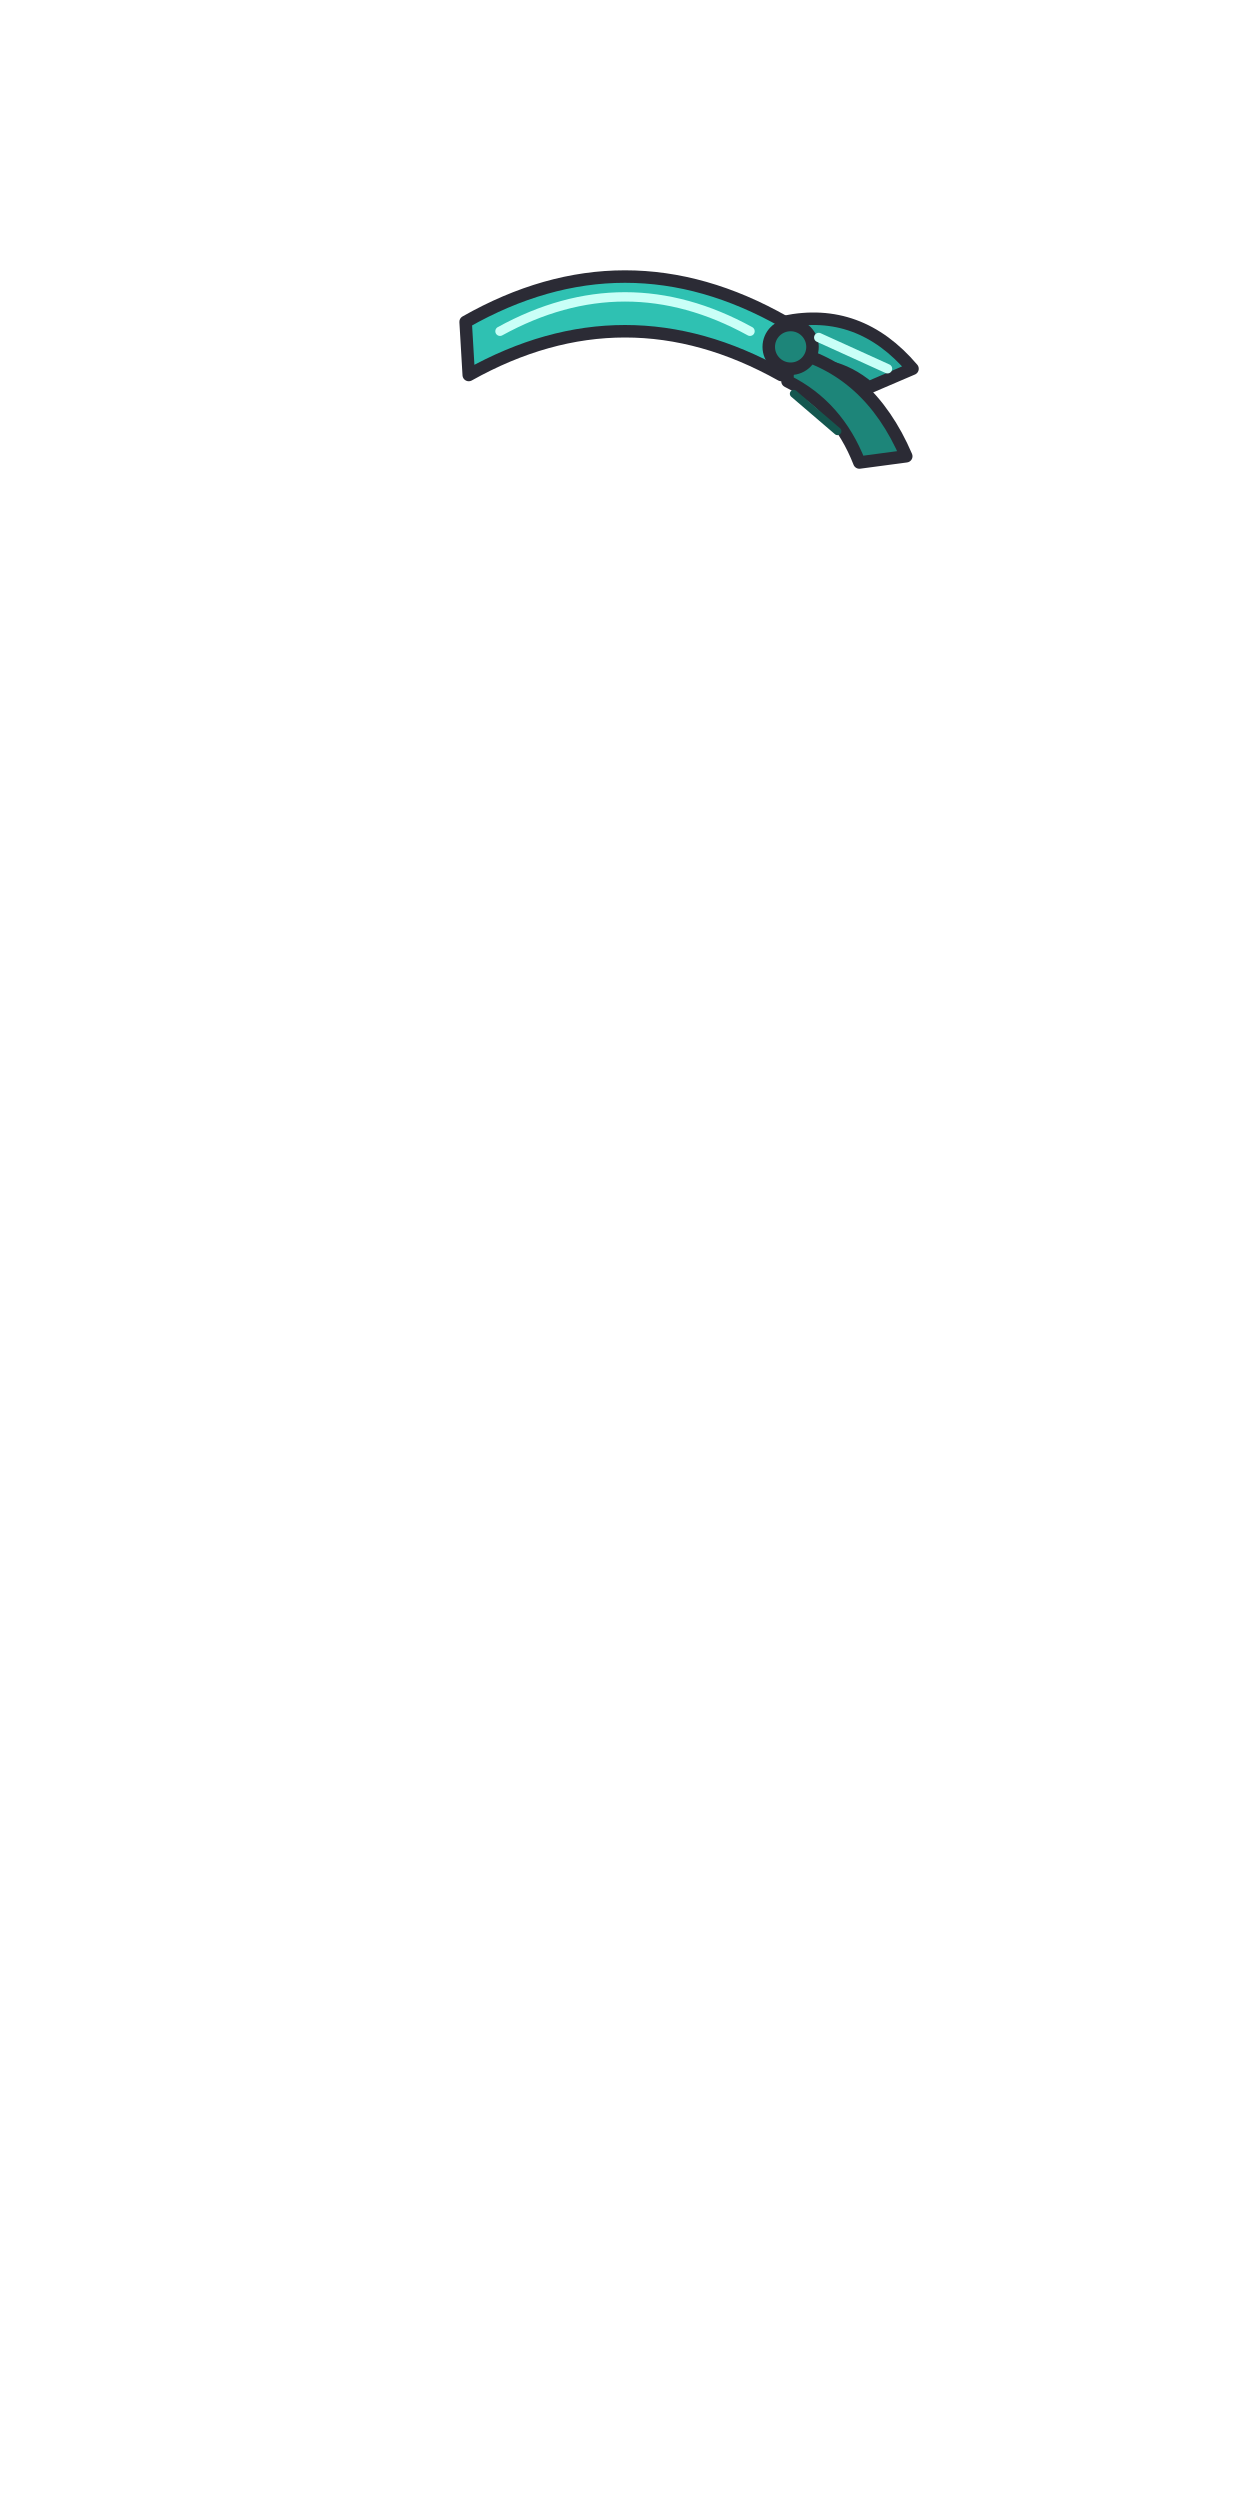
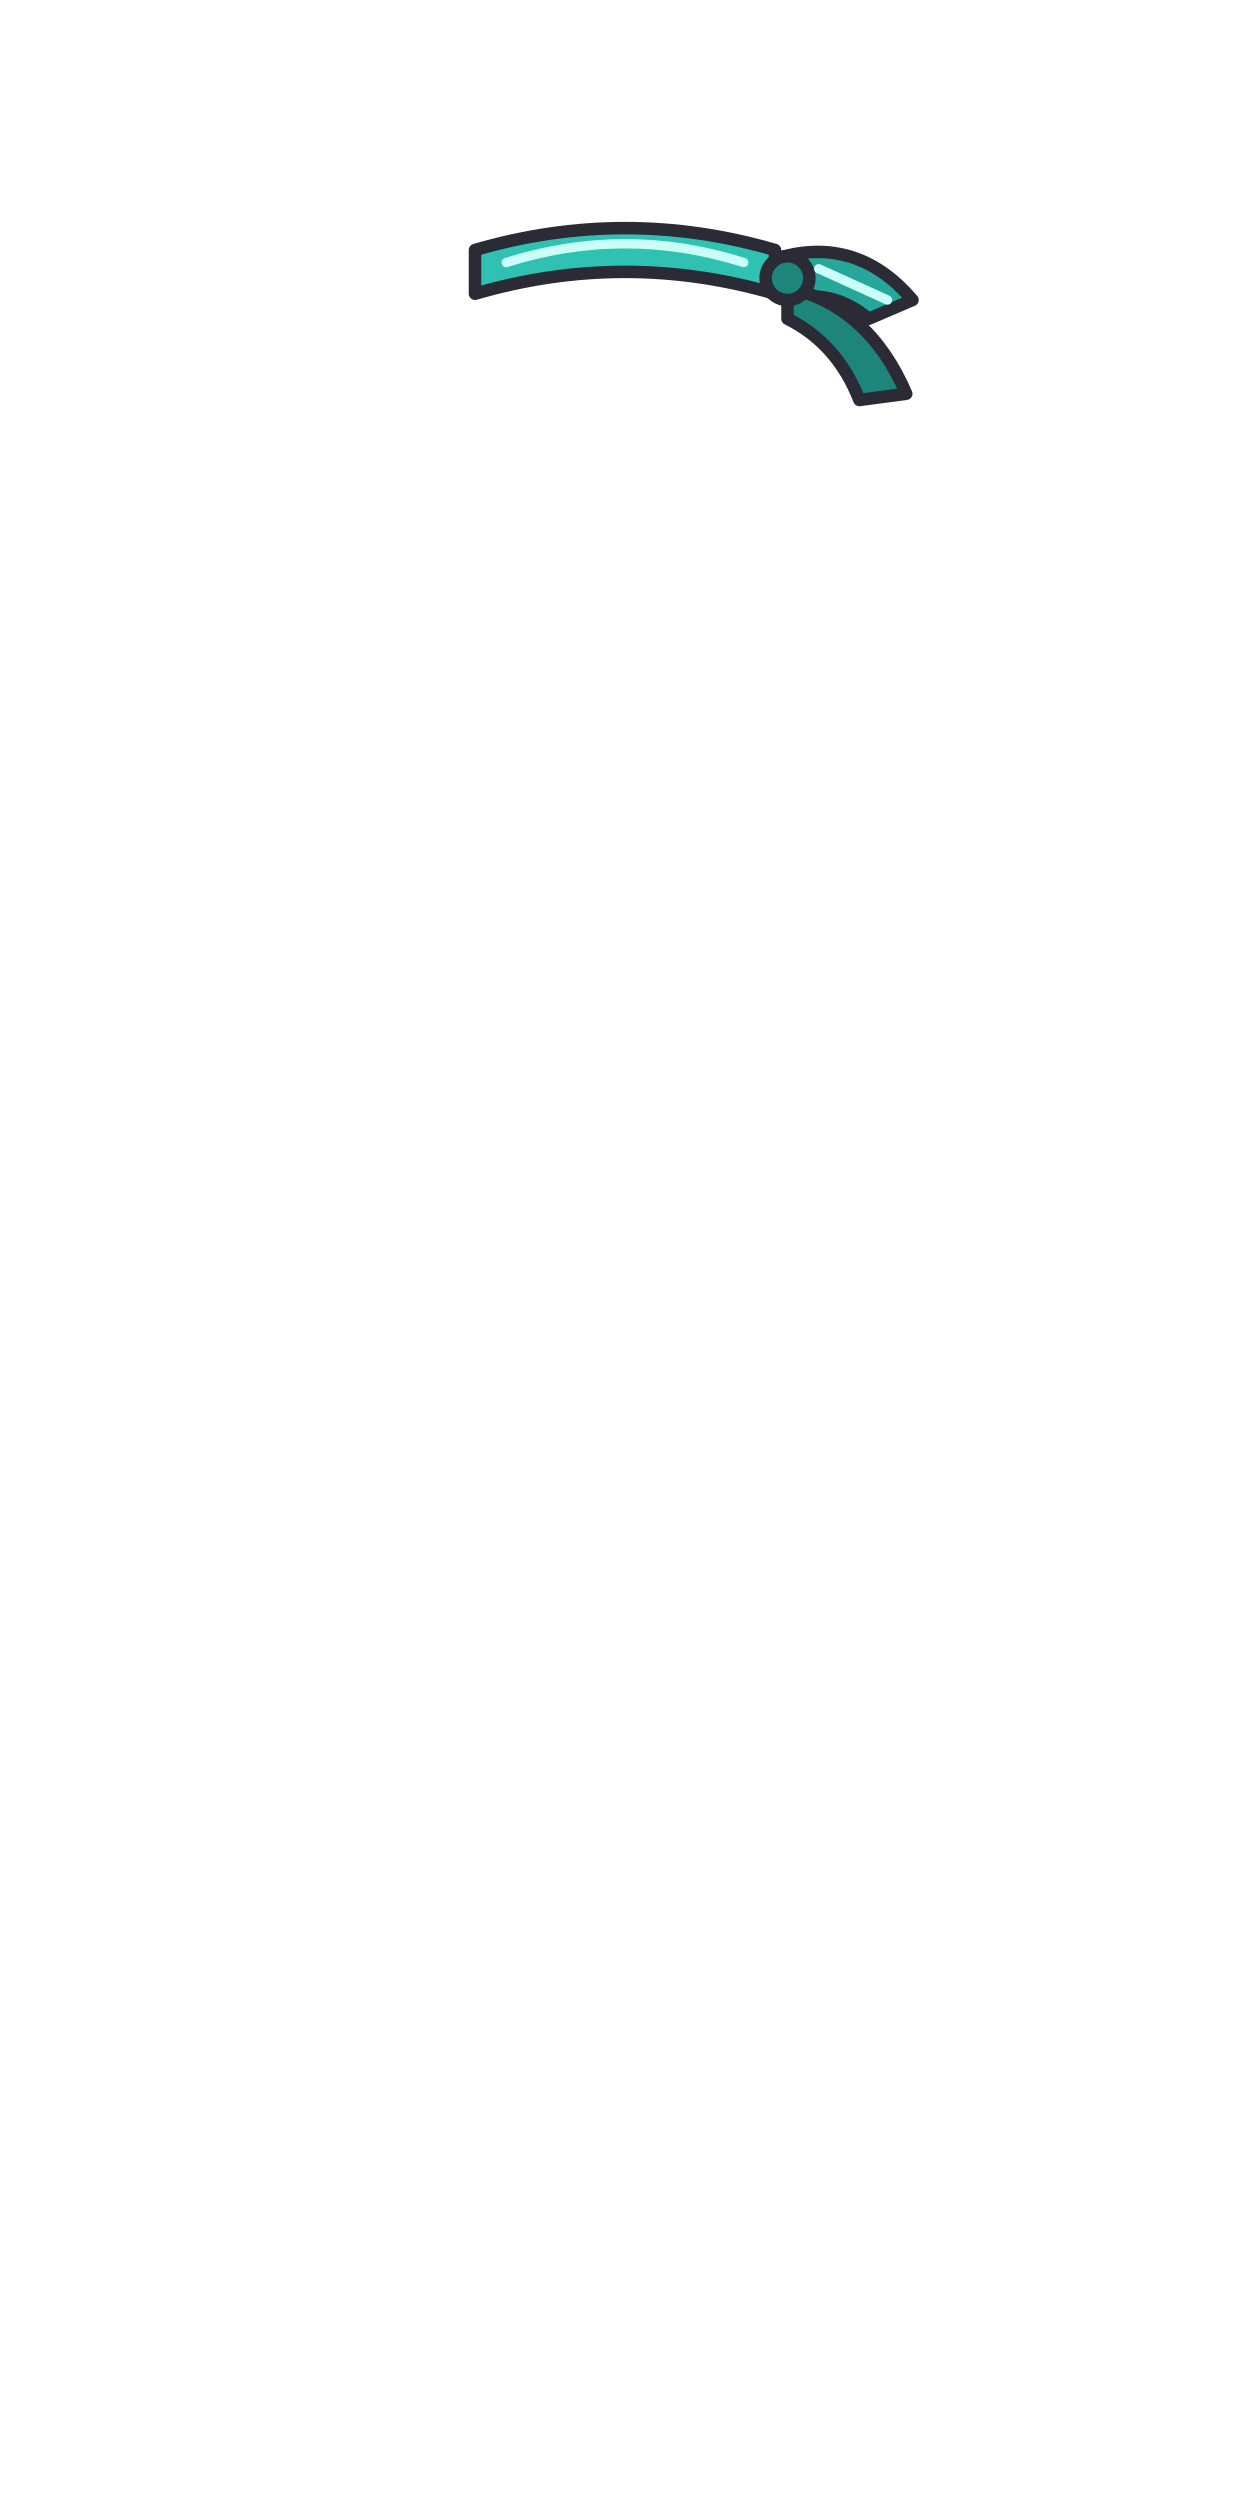
<svg xmlns="http://www.w3.org/2000/svg" viewBox="0 0 400 800">
  <g stroke="#2b2b35" stroke-width="4" stroke-linejoin="round" stroke-linecap="round">
-     <path d="M251 103Q275 98 292 118L278 124Q266 114 252 118Z" fill="#26a79a" />
-     <path d="M252 112Q278 118 290 146L275 148Q268 130 252 122Z" fill="#1d8579" />
-     <path d="M149 103Q200 74 251 103L250 120Q200 92 150 120Z" fill="#2fc1b2" />
-     <circle cx="253" cy="111" r="7" fill="#1d8579" />
+     <path d="M251 82Q275 76 292 96L278 102Q266 92 252 96Z" fill="#26a79a" />
+     <path d="M252 92Q278 98 290 126L275 128Q268 110 252 102Z" fill="#1d8579" />
+     <path d="M152 80Q200 66 248 80L248 94Q200 80 152 94Z" fill="#2fc1b2" />
+     <circle cx="252" cy="89" r="7" fill="#1d8579" />
  </g>
  <g fill="none" stroke="#c9fff7" stroke-width="3" stroke-linecap="round">
-     <path d="M160 106Q200 84 240 106M262 108L284 118" />
-   </g>
-   <g fill="none" stroke="#14574f" stroke-width="2.5" stroke-linecap="round">
-     <path d="M254 126L268 138" />
+     <path d="M162 84Q200 72 238 84M262 86L284 96" />
  </g>
</svg>
